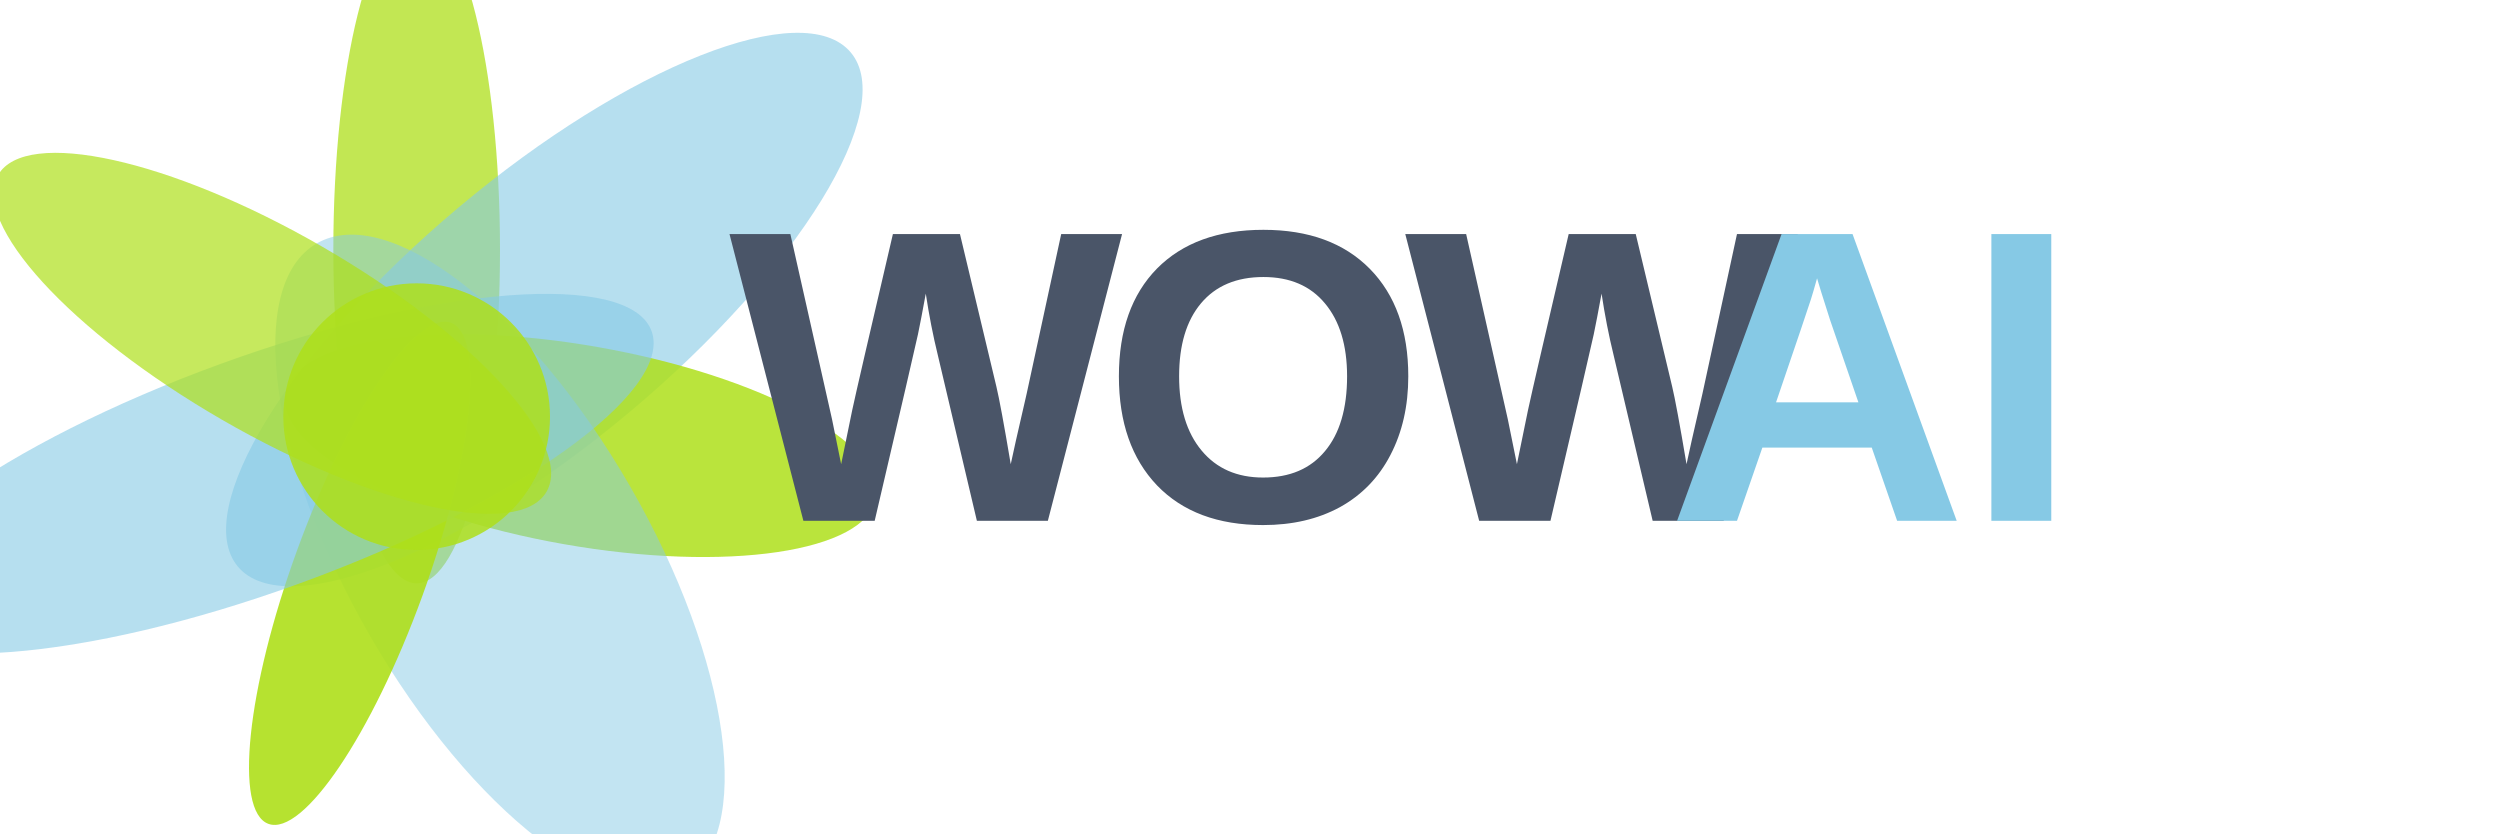
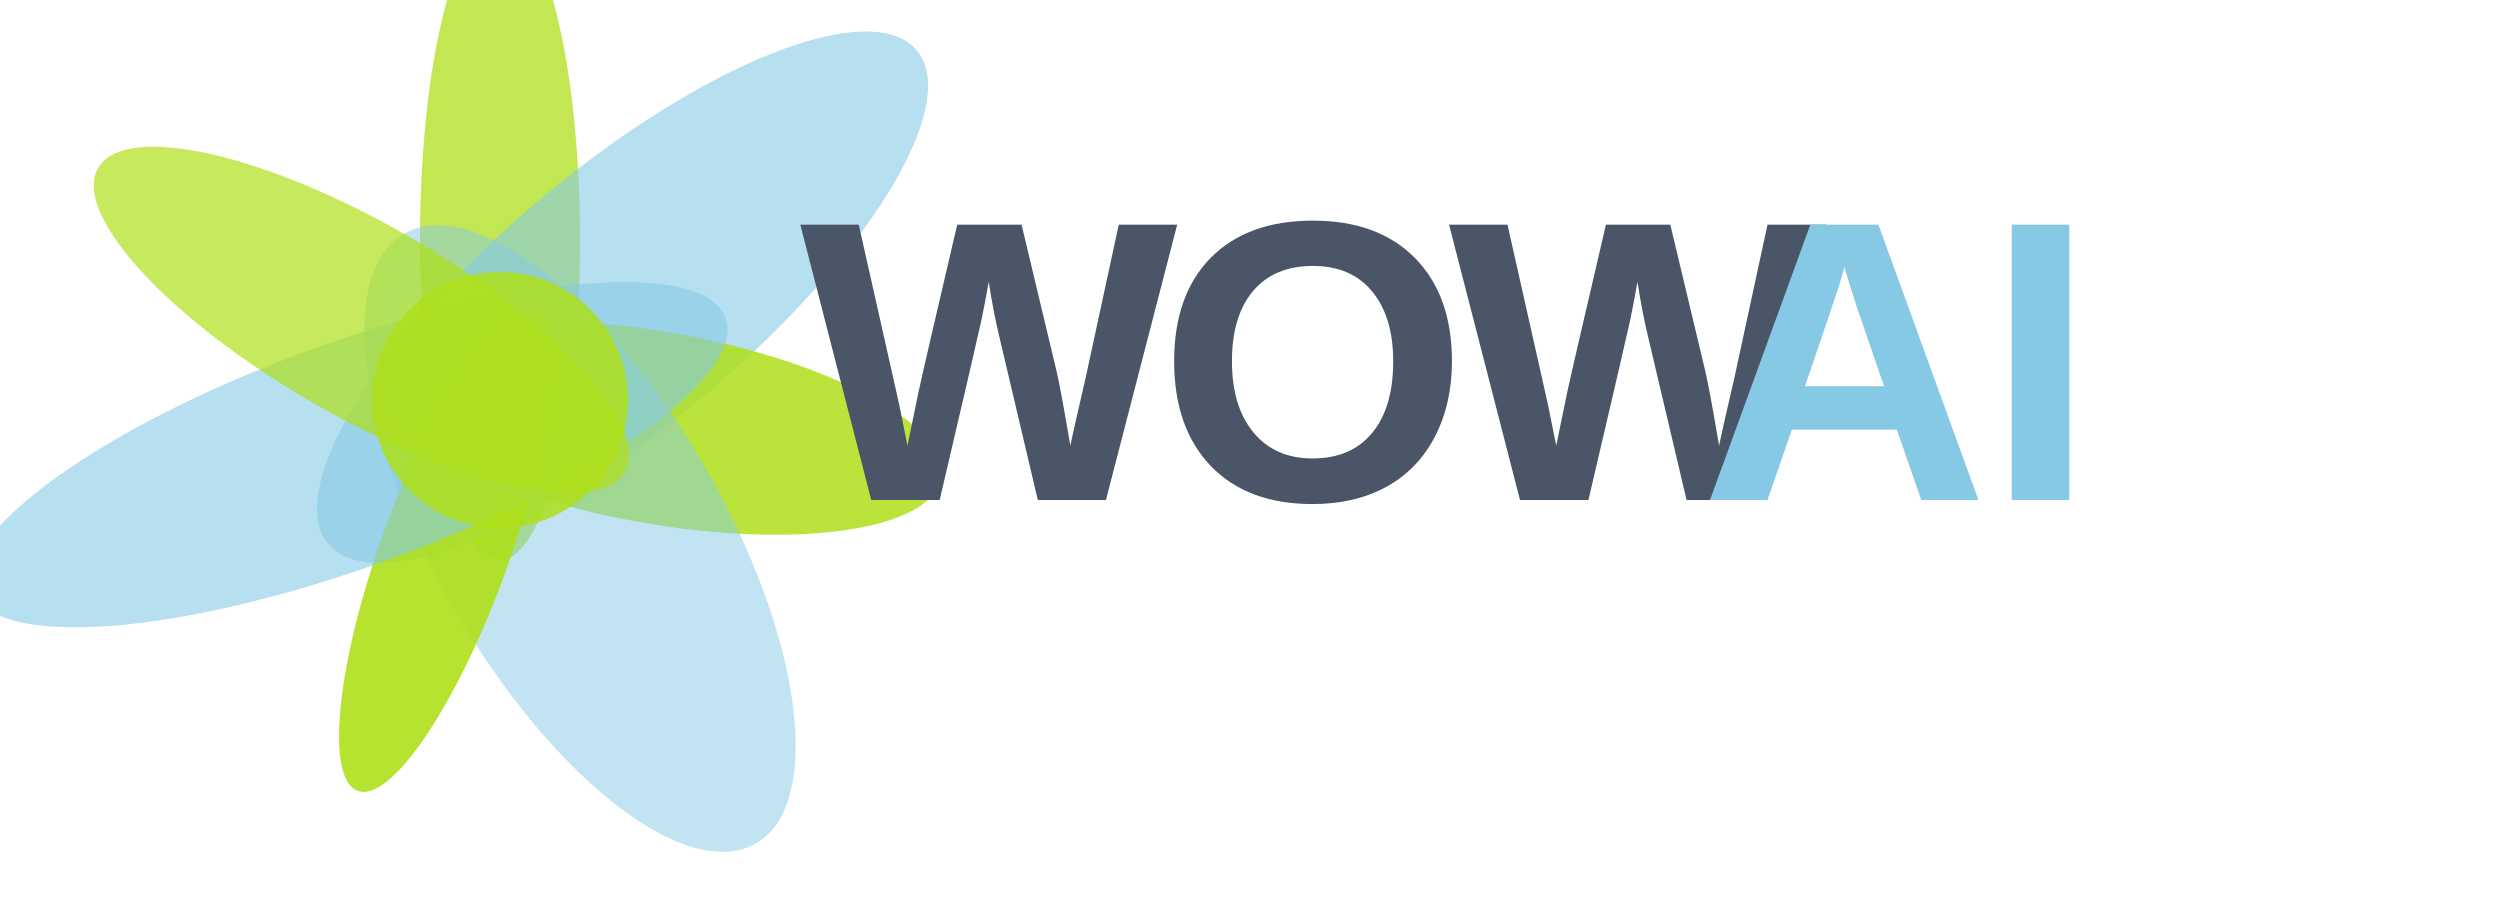
- <svg xmlns="http://www.w3.org/2000/svg" viewBox="0 0 120 40">
+ <svg xmlns="http://www.w3.org/2000/svg" viewBox="-5 0 125 45">
  <defs>
    <g id="mainFlower">
      <ellipse cx="0" cy="-10" rx="5" ry="20" fill="#aedf1a" opacity="0.75" transform="rotate(0)" />
      <ellipse cx="0" cy="-10" rx="8" ry="24" fill="#86c9e5" opacity="0.6" transform="rotate(50)" />
      <ellipse cx="0" cy="-10" rx="6" ry="18" fill="#aedf1a" opacity="0.85" transform="rotate(100)" />
      <ellipse cx="0" cy="-10" rx="9" ry="22" fill="#86c9e5" opacity="0.5" transform="rotate(150)" />
      <ellipse cx="0" cy="-10" rx="4" ry="16" fill="#aedf1a" opacity="0.9" transform="rotate(200)" />
      <ellipse cx="0" cy="-10" rx="7" ry="25" fill="#86c9e5" opacity="0.6" transform="rotate(250)" />
      <ellipse cx="0" cy="-10" rx="6" ry="19" fill="#aedf1a" opacity="0.7" transform="rotate(300)" />
      <circle cx="0" cy="0" r="8" fill="#aedf1a" opacity="0.85" />
    </g>
  </defs>
  <use href="#mainFlower" transform="translate(20, 20) scale(0.8)" />
  <text x="35" y="25" font-family="Arial, sans-serif" font-size="20" font-weight="900" fill="#4a5568" letter-spacing="-1px">WOW</text>
  <text x="80" y="25" font-family="Arial, sans-serif" font-size="20" font-weight="900" fill="#86c9e5" letter-spacing="-0.2px">AI</text>
</svg>
